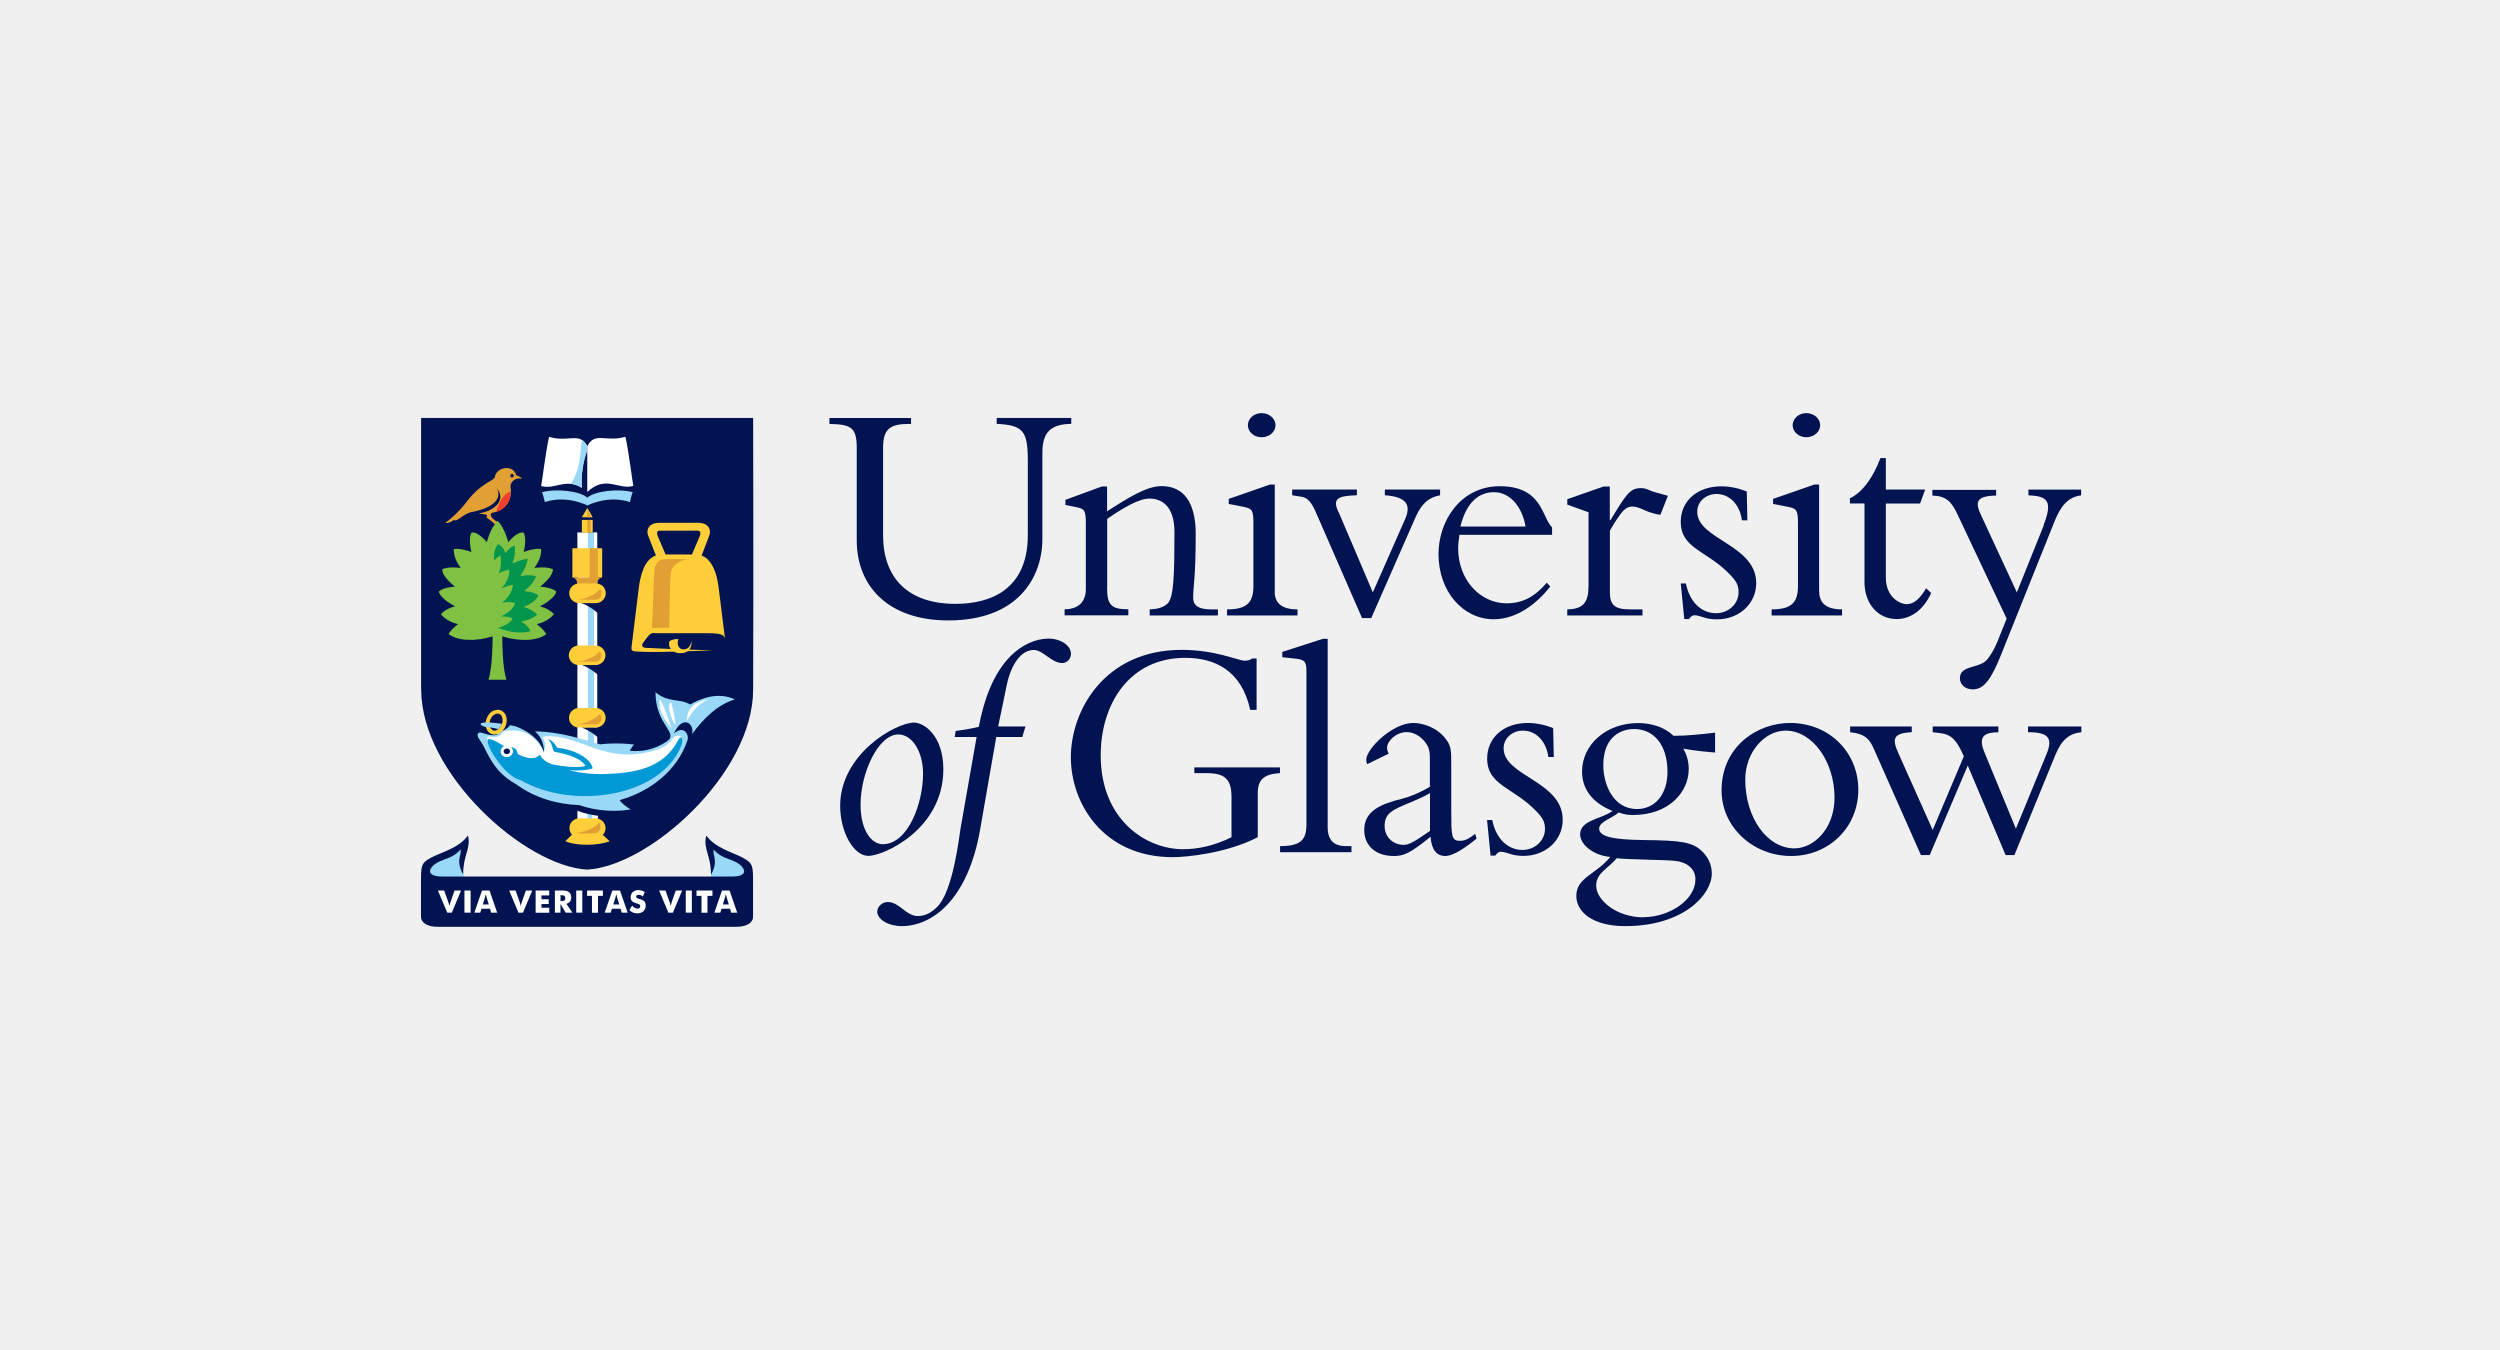
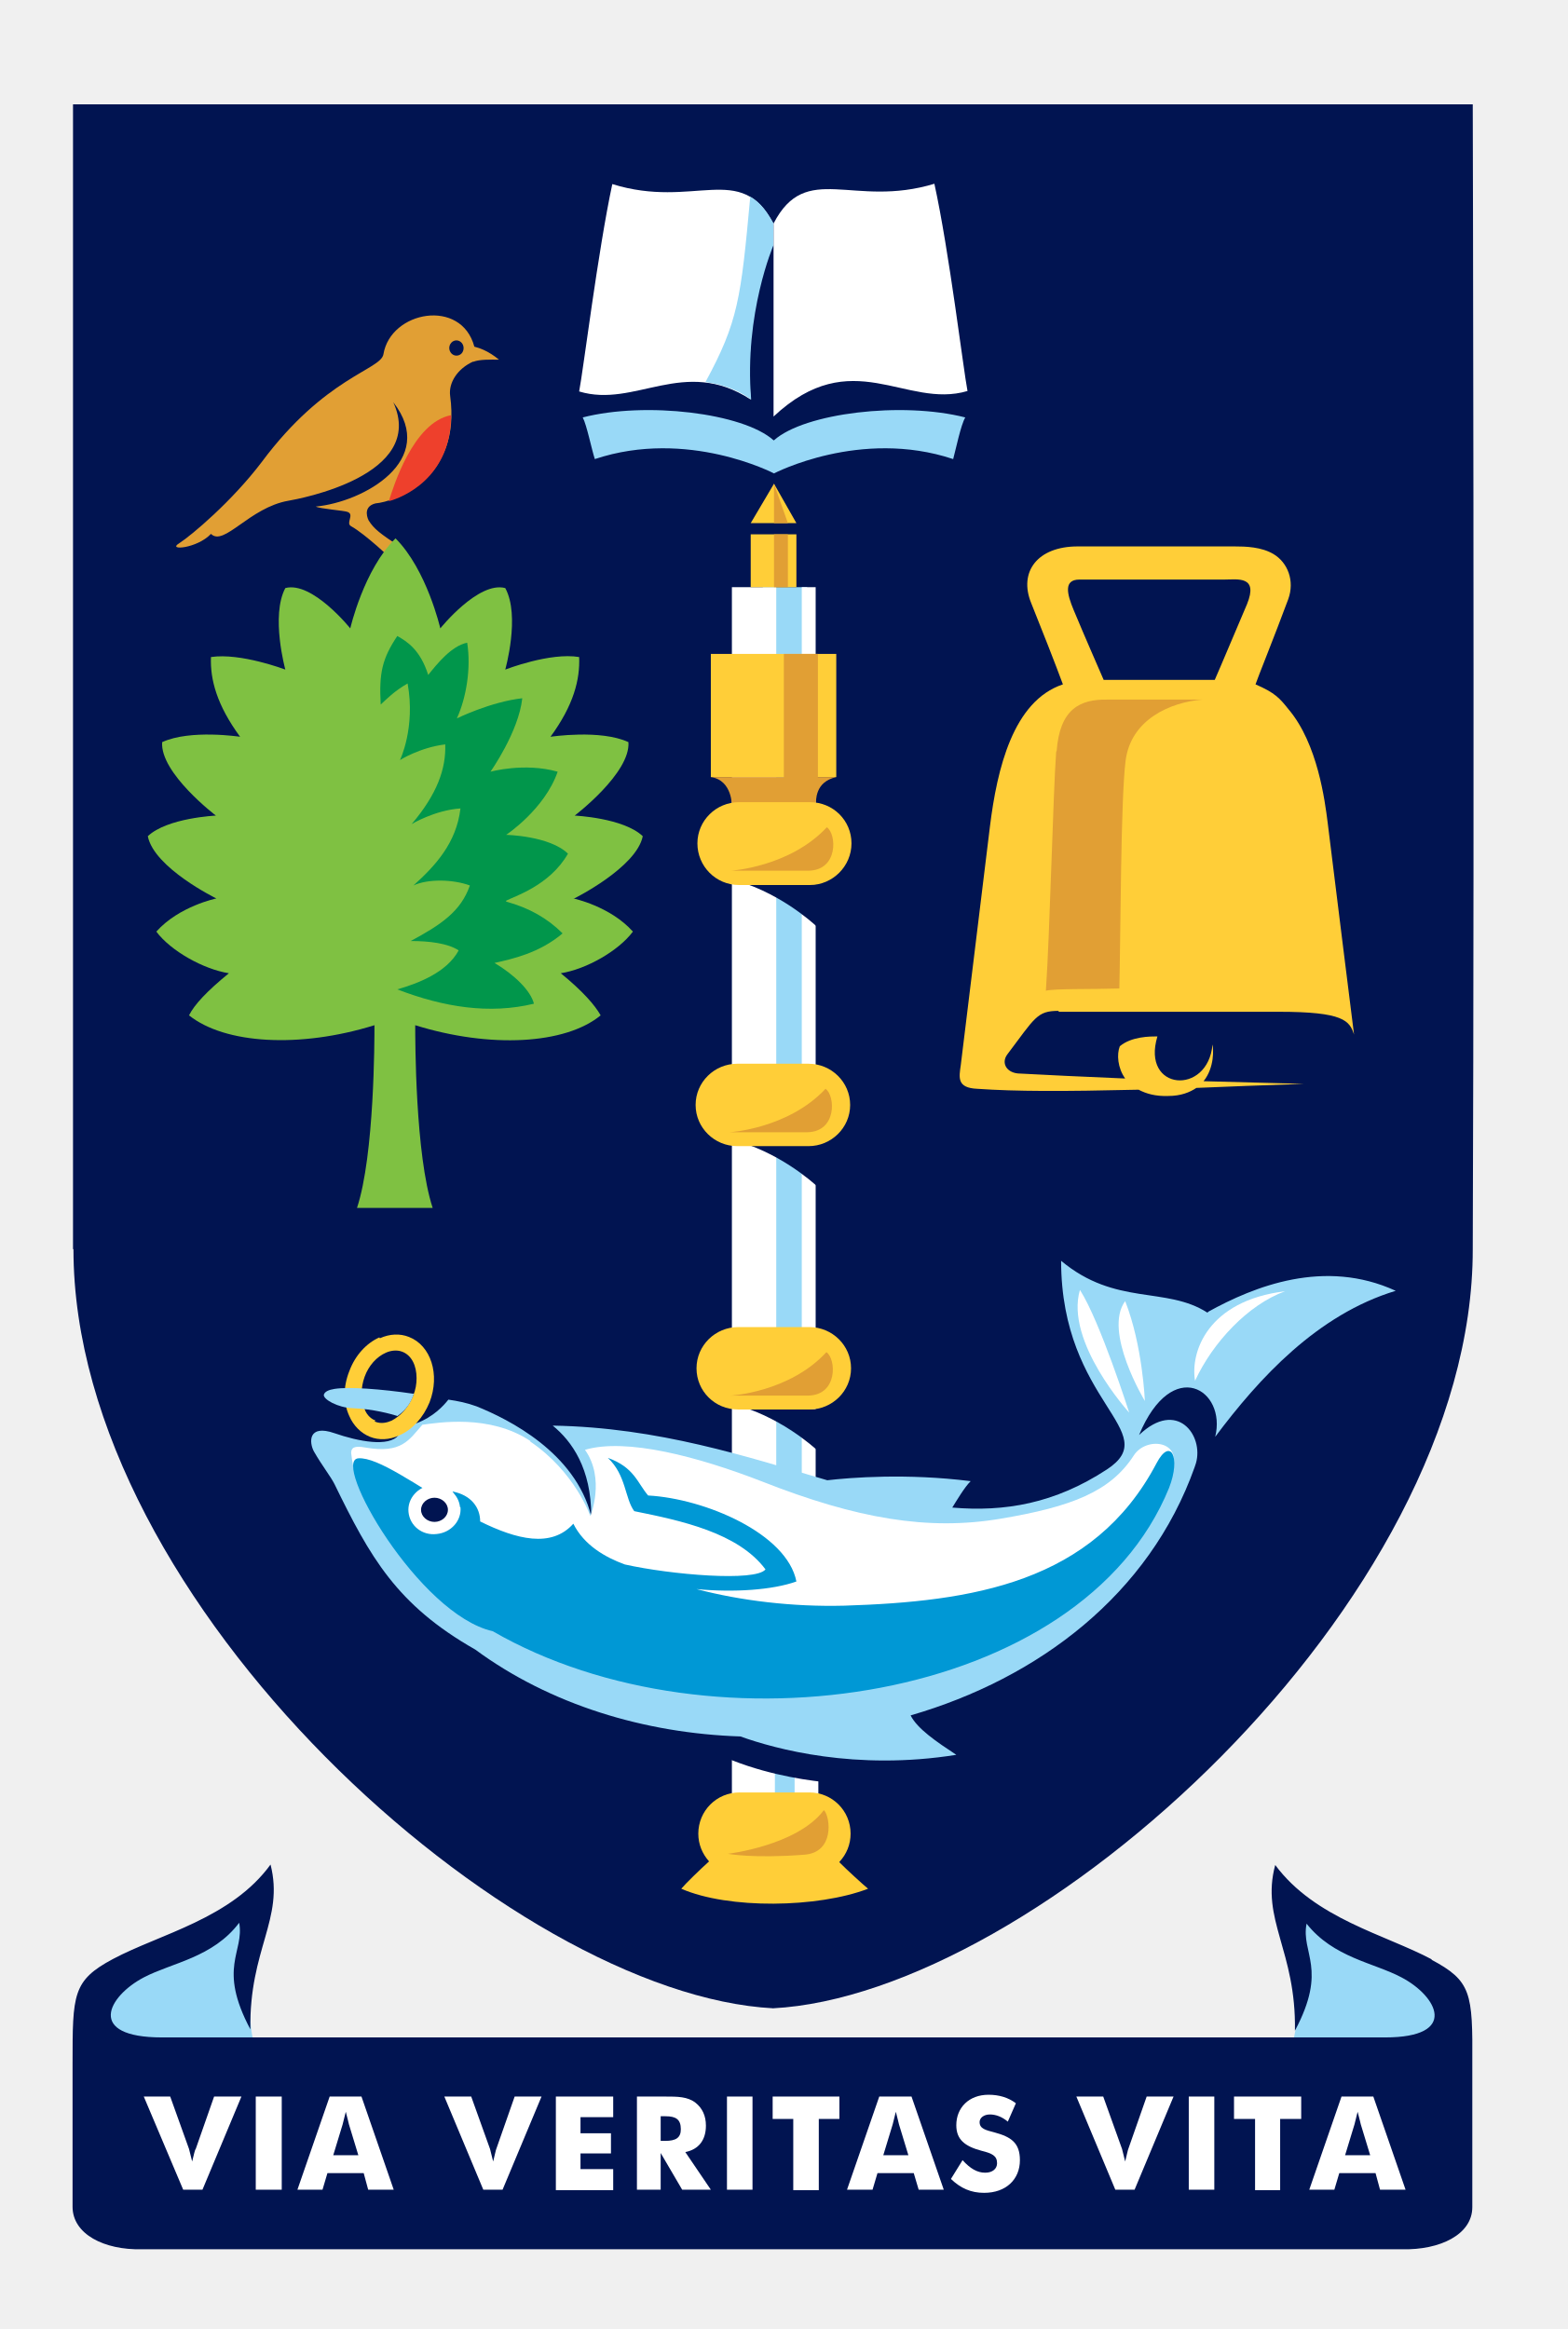
- <svg xmlns="http://www.w3.org/2000/svg" id="Layer_1" version="1.1" viewBox="0 0 235.28 126.98">
+ <svg xmlns="http://www.w3.org/2000/svg" id="Layer_1" version="1.1" viewBox="38 37 35 52">
  <defs>
    <style>
      .st0 {
        fill: none;
      }

      .st1 {
        fill: #e19f34;
      }

      .st2 {
        fill: #7fc142;
      }

      .st3 {
        fill: #ee402c;
      }

      .st4 {
        fill: #01964b;
      }

      .st5 {
        fill: #0098d5;
      }

      .st6 {
        fill: #fff;
      }

      .st7 {
        fill: #011451;
      }

      .st8 {
        fill: #99d9f7;
      }

      .st9 {
        fill: #ffce38;
      }

      .st10 {
        fill: #029048;
      }
    </style>
  </defs>
  <rect class="st0" x=".14" y="-.16" width="235.28" height="126.98" />
  <path class="st7" d="M39.64,64.89c0,7.92,9.78,16.65,15.63,16.95h-.02c5.85-.3,15.64-9.04,15.63-16.95.04-10.75,0-25.56,0-25.56h-31.25v25.56h.01Z" />
  <path class="st7" d="M100.82,39.33v.56c-2,.03-2.72.84-2.72,2.75v8.07c0,3.7-2.36,7.68-8.84,7.68-5.71,0-8.63-3.26-8.63-7.53v-8.72c0-1.91-.54-2.21-2.57-2.24v-.56h7.68v.56h-.27c-1.64,0-2.36.45-2.36,2.18v8.3c0,4.03,2.36,6.45,6.81,6.45,3.38,0,6.81-1.4,6.81-6.48v-6.96c0-2.87-.45-3.37-2.93-3.5v-.56h7.02Z" />
  <path class="st7" d="M104.19,55.31c0,1.64.39,2.03,2,2.03v.57h-6v-.57c1.31,0,2-.72,2-1.88v-6.27c0-1.11-.12-1.32-.9-1.46l-1.02-.21v-.48l3.44-1.26h.48v2.33c2-1.25,3.67-2.36,5.14-2.36,2.03,0,3.2,1.49,3.2,4.48,0,3.97-.21,4.75-.24,5.92-.03.81.45,1.2,1.67,1.2h.66v.57h-6.42v-.57c.86-.03,1.37-.24,1.7-.57.57-.57.63-2.75.63-6.72,0-2.39-1.16-3.14-2.36-3.14-.95,0-2.42.84-3.97,1.91v6.48h-.01Z" />
  <path class="st7" d="M119.96,55.64c0,1.05.57,1.71,2.15,1.71v.57h-6.63v-.57c1.82,0,2.48-.6,2.48-2.18v-6c0-1.17-.15-1.31-.92-1.47l-1.4-.27v-.48l3.88-1.35h.45v10.04h-.01ZM118.73,38.88c.72,0,1.31.51,1.31,1.14s-.59,1.13-1.31,1.13-1.29-.51-1.29-1.13.57-1.14,1.29-1.14Z" />
  <path class="st7" d="M128.19,58.18l-4.33-9.92c-.45-1.05-.84-1.41-1.32-1.5l-.93-.15v-.54h6.09v.54c-1.82.06-2.39.3-1.67,1.7l3.17,7.44,3.04-6.9c.54-1.23.27-2.09-1.91-2.24v-.54h5.2v.54c-1.13.21-1.8.86-2.36,2.18l-4.12,9.38h-.87.01Z" />
  <path class="st7" d="M137.35,50.33c-.06.45-.12.87-.12,1.25,0,3.11,2.18,5.2,4.54,5.2,1.5,0,2.66-.6,3.8-1.94l.33.36c-1.25,1.59-3.14,3.08-5.32,3.08-2.93,0-5.2-2.66-5.2-6.13,0-3.17,2.12-6.39,5.76-6.39,4.03,0,3.94,2.9,4.93,3.88v.69h-8.73.01ZM143.57,49.55c-.33-1.94-1.52-3.23-2.96-3.23-.99,0-2.48.45-3.17,3.23h6.13Z" />
  <path class="st7" d="M151.51,55.73c0,1.22.45,1.62,1.94,1.62h1.13v.57h-7.08v-.57c1.52-.03,2-.66,2-2.24v-6.9l-2-.72v-.51l3.4-1.19h.6v3.17h.06c1.49-2.45,1.85-3.02,2.84-3.02.36,0,.45.03,1.02.27.3.12.84.24,1.55.45l-.71,1.79c-.45-.06-1.02-.21-1.59-.48-.33-.15-.69-.3-1.05-.3-.53,0-.86.36-1.16.78-.39.54-.71,1.05-.95,1.49v5.8h0Z" />
  <path class="st7" d="M158.66,54.9c.36,1.8,1.49,2.81,2.84,2.81,1.2,0,2.12-.9,2.12-1.97,0-.63-.15-1.02-.96-1.82-2.12-2.12-4.48-2.33-4.48-4.81,0-1.97,1.56-3.34,3.82-3.34.81,0,1.64.18,2.39.48l.06,2.72h-.51c-.21-1.52-1.19-2.48-2.39-2.48-.98,0-1.82.69-1.82,1.67,0,2.63,5.55,3.08,5.55,6.72,0,1.94-1.61,3.41-3.7,3.41-.57,0-.98-.09-1.31-.21-.33-.09-.57-.18-.8-.18-.18,0-.36.12-.51.36h-.45l-.33-3.35h.48Z" />
  <path class="st7" d="M171.21,55.64c0,1.05.57,1.71,2.15,1.71v.57h-6.63v-.57c1.82,0,2.48-.6,2.48-2.18v-6c0-1.17-.15-1.31-.93-1.47l-1.41-.27v-.48l3.88-1.35h.45v10.04h.01ZM169.99,38.88c.72,0,1.31.51,1.31,1.14s-.6,1.13-1.31,1.13-1.28-.51-1.28-1.13.57-1.14,1.28-1.14Z" />
  <path class="st7" d="M181.18,46.08l-.48,1.31h-3.22v6.96c0,1.88,1.35,2.51,1.97,2.51.66,0,1.25-.51,1.82-1.5l.48.45c-.72,1.56-1.88,2.45-3.26,2.45-1.76,0-3.02-1.46-3.02-3.47v-7.41h-1.37v-.48c1.17-.57,2.18-1.94,2.87-3.79h.51v2.96h3.7Z" />
  <path class="st7" d="M192.33,49.4c.9-2.27.33-2.72-1.43-2.78v-.54h4.96v.54c-1.22.15-1.91.99-2.48,2.39l-5.08,12.67c-.89,2.21-1.58,3.2-2.63,3.2-.72,0-1.22-.45-1.22-1.05,0-1.22,1.73-.92,2.48-1.67.33-.33.78-1.1,1.02-1.7l.9-2.24-4.63-9.82c-.57-1.22-1.1-1.73-2.36-1.76v-.54h6v.54c-1.82.03-2.03.57-1.43,1.82l3.38,7.29,2.54-6.33-.02-.02Z" />
  <path class="st7" d="M86.06,68.01c.87,0,2.72,1.19,2.72,4.39,0,5.67-5.65,8.15-7.05,8.15s-2.66-2.24-2.66-4.72c0-4.84,5.2-7.83,6.99-7.83h0ZM84.54,69.12c-1.88,0-3.55,3.61-3.55,6.6,0,2.51,1.07,3.73,2.09,3.73,2.39,0,3.79-3.88,3.79-6.63,0-2.09-1.02-3.7-2.33-3.7Z" />
  <path class="st7" d="M89.85,69.36l.09-.57c.72-.09,1.43-.21,2.18-.39.45-2.45,1.34-5.02,3.02-6.69,1.05-1.04,2.36-1.61,3.53-1.61s2.12.66,2.12,1.43c0,.48-.36.87-.84.87-.98,0-1.79-1.23-2.66-1.23-1.17,0-2.12,1.31-2.54,3.29l-.81,3.91h2.57l-.3.99h-2.45l-1.52,8.72c-1.17,6.69-4.57,9.08-7.38,9.08-1.25,0-2.3-.63-2.3-1.37,0-.48.48-.9.99-.9,1.1,0,1.7,1.32,2.84,1.32.69,0,1.28-.33,1.82-.87,1.49-1.49,2.06-6.6,2.18-7.32l1.52-8.66s-2.06,0-2.06,0Z" />
  <path class="st7" d="M118.37,78.79c-2.96,1.53-6.75,1.88-8,1.88-6.54,0-9.59-5.05-9.59-9.41s3.14-10.1,10.43-10.1c3.2,0,5.32,1.02,5.94,1.02.27,0,.51-.06.69-.21h.42v4.84h-.6c-.81-3.73-3.35-4.9-6.12-4.9-5.26,0-7.95,4.36-7.95,9.17,0,6.12,4.3,8.84,7.74,8.84,1.37,0,2.9-.3,4.57-1.13v-3.76c0-1.7-.6-2.27-2.39-2.27h-1.11v-.54h8.06v.54c-1.49.09-2.09.6-2.09,1.88v4.15Z" />
  <path class="st7" d="M124.95,77.84c0,1.22.57,1.79,1.73,1.79h.51v.57h-6.72v-.57c1.91,0,2.48-.57,2.48-2v-14.43c0-.84-.09-1.1-.93-1.2l-1.34-.15v-.5l3.82-1.23h.45v17.71h0Z" />
  <path class="st7" d="M128.67,71.93c-.06-.18-.09-.27-.09-.42,0-1.05,2.48-3.47,4.42-3.47.9,0,2.3.42,3.13,1.59.45.63.45,1.01.45,2.57v4c0,2.39,0,2.93.78,2.93.33,0,.72-.03,1.46-.66l.15.45c-1.61,1.31-2.45,1.64-2.96,1.64-1.22,0-1.34-1.35-1.37-1.82-2.06,1.7-2.66,1.82-3.47,1.82-1.73,0-2.78-.99-2.78-2.45,0-1.82,1.61-2.45,3.52-2.93.63-.15,1.61-.51,2.66-1.14v-2.36c0-.84,0-1.32-.51-1.91-.39-.48-1.01-.87-1.67-.87-.99,0-1.85.84-1.85,1.46,0,.18.03.3.15.57l-2.03.99h0ZM134.58,74.64c-.57.33-1.05.54-1.76.84-1.82.75-2.51,1.05-2.51,2.27,0,1.07.86,1.76,1.76,1.76.48,0,.84-.15,2.51-1.31v-3.56Z" />
  <path class="st7" d="M140.44,77.18c.36,1.79,1.49,2.81,2.84,2.81,1.19,0,2.12-.9,2.12-1.97,0-.63-.15-1.02-.96-1.82-2.12-2.12-4.48-2.33-4.48-4.81,0-1.97,1.55-3.35,3.82-3.35.8,0,1.64.18,2.39.48l.06,2.72h-.51c-.21-1.52-1.19-2.48-2.39-2.48-.99,0-1.82.69-1.82,1.67,0,2.63,5.56,3.08,5.56,6.72,0,1.94-1.61,3.4-3.7,3.4-.57,0-.99-.09-1.32-.21-.33-.09-.57-.18-.81-.18-.18,0-.36.12-.51.36h-.45l-.33-3.35h.49Z" />
  <path class="st7" d="M161.41,70.82c-.45-.03-1.85-.15-2.99-.36.18.33.51.96.51,1.91,0,2.21-1.91,4.33-5.23,4.33-.57,0-.84-.06-1.38-.24-.48.51-1.82.84-1.82,1.52,0,.75,1.28,1.05,4.27,1.08,3.38.03,4.54.18,5.44,1.08.72.72.89,1.46.89,2.09,0,1.94-2.63,4.93-8.15,4.93-3.11,0-4.6-1.37-4.6-2.84,0-1.73,1.82-2,3.2-3.67-1.61-.15-2.84-1.17-2.84-2.12,0-1.37,2-1.43,3.05-2.21-1.82-.72-2.87-2-2.87-3.7,0-2.57,2.3-4.57,5.26-4.57,1.37,0,2.54.42,3.35,1.2,1.34,0,2.6-.15,3.91-.3v1.88h0ZM154.63,86.32c2.54,0,4.93-1.67,4.93-3.55,0-1.1-.92-1.67-2-1.76-.78-.09-4.54-.12-5.4-.24-.84.98-1.94,1.4-1.94,2.57,0,1.41,1.97,2.99,4.42,2.99h0ZM153.79,68.61c-1.14,0-2.9.63-2.9,3.41,0,1.76.9,4.12,3.17,4.12,1.73,0,2.87-1.43,2.87-3.5,0-2.57-1.31-4.03-3.14-4.03Z" />
  <path class="st7" d="M168.47,68.04c3.64,0,6.42,2.72,6.42,6.28s-2.78,6.24-6.33,6.24-6.54-2.69-6.54-6.18c0-4.12,3.35-6.34,6.45-6.34ZM168.89,79.84c1.76,0,3.76-1.79,3.76-4.78,0-3.4-2.09-6.3-4.6-6.3-1.97,0-3.8,2.03-3.8,4.6,0,3.61,2.06,6.48,4.63,6.48h.01Z" />
  <path class="st7" d="M188.75,80.47l-3.56-8.42-3.58,8.42h-.83l-4.45-10.04c-.42-.93-.84-1.37-2.21-1.52v-.54h5.8v.54c-1.76.09-1.88.6-1.25,2l3.22,7.2,2.93-6.93c-.66-1.52-1.17-2.06-2.21-2.18l-.72-.09v-.54h6.18v.54c-1.46.03-1.91.48-1.28,1.97l2.93,7.11,2.87-6.99c.66-1.58.15-2.09-1.73-2.09v-.54h5.02v.54c-1.13.12-1.85.69-2.45,2.15l-3.85,9.41h-.83Z" />
  <rect class="st8" x="55.03" y="50.11" width=".99" height="27.52" />
  <path class="st9" d="M61.64,59.59h4.91c1.45,0,1.58.2,1.68.51-.06-.48-.37-2.95-.59-4.74-.06-.47-.22-1.75-.87-2.52-.2-.25-.3-.37-.74-.56.03-.1.43-1.09.73-1.9.15-.41-.01-.82-.33-1.01-.27-.16-.62-.17-.87-.17h-3.5c-.9,0-1.32.57-1.04,1.26.21.52.56,1.41.71,1.82-1.11.37-1.47,1.88-1.63,3.18-.27,2.2-.63,5.14-.65,5.32-.04.28-.09.51.37.53.87.06,1.89.06,3.6.02.17.09.38.15.66.14.28,0,.48-.08.63-.18.7-.03,1.49-.06,2.4-.09-.8-.02-1.55-.04-2.24-.06.25-.31.22-.73.2-.82-.1,1.15-1.6,1.04-1.23-.18-.16,0-.58,0-.84.22-.07.18-.05.48.12.72-.97-.04-1.77-.08-2.34-.11-.3,0-.44-.23-.29-.43.62-.82.66-.97,1.14-.97M62.09,49.94h3.25c.29,0,.76-.09.5.55-.24.56-.57,1.35-.72,1.69h-2.48c-.16-.37-.39-.89-.67-1.56-.15-.36-.23-.68.13-.68h0Z" />
  <path class="st6" d="M55.3,77.51c0,.32-.22.59-.48.59s-.48-.26-.48-.59v-2.73c0-.32.22-.58.48-.58s.48.26.48.58v2.73" />
  <path class="st1" d="M48.56,45.08c.15-.06.38-.05.58-.05-.23-.19-.43-.26-.55-.29-.29-1.09-1.87-.8-2.03.17-.06.35-1.3.5-2.72,2.41-.66.87-1.56,1.63-1.84,1.81-.28.17.4.12.71-.21.29.29.86-.59,1.73-.74.23-.04,3.09-.56,2.34-2.2,1.01,1.3-.67,2.23-1.73,2.33.09.05.64.09.71.12.16.06-.05.25.08.32.31.17.92.75.92.75,0,0,.35-.12.19-.28-.47-.31-.6-.41-.72-.6,0,0-.16-.3.15-.38.45-.04,1.92-.56,1.67-2.4-.04-.29.16-.61.52-.77" />
  <path class="st7" d="M48.35,44.77c0,.1-.07.17-.16.17s-.16-.08-.16-.17.07-.17.16-.17.16.08.16.17" />
  <rect class="st6" x="55.74" y="74.1" width=".53" height="3.87" />
  <path class="st9" d="M56.74,78.57c.16-.17.25-.39.25-.63,0-.51-.41-.92-.92-.92h-1.56c-.51,0-.92.41-.92.92,0,.24.09.45.24.62-.19.17-.53.5-.62.61,1.05.46,3.05.43,4.17,0-.11-.09-.47-.42-.63-.58" />
  <path class="st8" d="M55.27,46.83s0,.02,0,0c-.68-.61-2.86-.87-4.26-.51.09.17.2.72.27.93,2.07-.69,4,.32,4,.32v-.02.02s1.93-1.01,4-.32c.06-.22.17-.76.27-.93-1.41-.36-3.59-.1-4.27.51" />
  <rect class="st6" x="55.9" y="50.11" width=".31" height="21.33" />
  <rect class="st6" x="54.34" y="50.11" width=".99" height="19.79" />
  <path class="st7" d="M56.28,57.72c.06-.23.09-.8,0-.98h-1.6c.96.35,1.6.99,1.6.99" />
  <path class="st7" d="M52.81,75.34c.55.08,3.52.22,3.52.22l.48,1.26s-2.59-.07-4.01-1.48" />
  <path class="st8" d="M64.96,66.31c-.93-.6-2.05-.14-3.27-1.16,0,3.18,2.32,3.81,1.02,4.66-1.16.76-2.28.95-3.45.85.1-.16.27-.45.41-.59-1.43-.18-2.68-.08-3.2-.02-1.78-.52-3.76-1.18-6.13-1.22.43.35.86.96.86,2.02-.36-1.42-1.84-2.16-2.56-2.45-.22-.08-.42-.12-.63-.15-.11.14-.34.39-.72.53-.22-.12-.4.09-.37.16,0,.03,0,.07-.02.1-.21.28-.91.14-1.43-.04-.6-.21-.57.21-.46.41.19.33.37.55.46.73.79,1.62,1.38,2.69,3.14,3.69,1.67,1.23,3.78,1.87,5.92,1.94.78.28,2.57.77,4.82.41-.44-.29-.87-.58-1.02-.88,2.86-.83,5.33-2.7,6.34-5.54.01-.03.02-.06.03-.09.18-.62-.42-1.44-1.27-.63.74-1.78,1.96-1.01,1.7.04.98-1.31,2.28-2.73,4.03-3.26-1.59-.73-3.16-.1-4.19.47" />
  <path class="st7" d="M56.31,63.54c.07-.23.09-.81,0-.98h-1.6c.96.35,1.6.99,1.6.99" />
  <path class="st9" d="M56.98,61.67c0,.51-.42.92-.93.92h-1.59c-.51,0-.93-.41-.93-.92s.42-.92.93-.92h1.59c.51,0,.93.41.93.92" />
  <path class="st1" d="M56.02,62.28h-1.73s1.31-.08,2.14-.97c.22.15.26.96-.41.97" />
  <path class="st7" d="M56.32,69.44c.07-.23.09-.81,0-.98h-1.6c.96.35,1.6.99,1.6.99" />
  <path class="st9" d="M57,67.55c0,.51-.42.92-.93.92h-1.59c-.52,0-.93-.41-.93-.92s.42-.92.93-.92h1.59c.51,0,.93.41.93.92" />
  <path class="st1" d="M56.04,68.16h-1.73s1.31-.07,2.14-.97c.22.15.26.96-.41.97" />
  <rect class="st9" x="53.87" y="51.6" width="2.8" height="2.75" />
  <path class="st1" d="M56.67,54.35c-.48.11-.45.51-.46.66h-1.87s.02-.59-.47-.66h2.8Z" />
  <rect class="st1" x="55.5" y="51.6" width=".76" height="2.79" />
  <path class="st9" d="M46.47,66.86c-.29.13-.54.4-.67.75-.14.35-.14.71,0,1.01.09.21.26.38.46.46s.43.07.65-.03c.3-.13.54-.4.68-.74.24-.62.03-1.27-.46-1.46-.2-.08-.43-.07-.65.03M46.39,68.72c-.14-.05-.22-.17-.25-.26-.09-.2-.09-.47,0-.72s.27-.45.48-.54c.09-.04.23-.07.36-.02.21.08.32.31.32.59,0,.13-.02.26-.08.4-.1.25-.28.45-.48.55-.09.04-.23.08-.37.02v-.02Z" />
  <path class="st8" d="M46.89,68.62c-.16-.05-.55-.16-1.02-.18-.33-.01-.66-.2-.64-.3.02-.07.11-.11.24-.13.32-.05,1.02,0,1.77.11-.06.18-.16.35-.36.49" />
  <path class="st3" d="M48.07,46.27c0,1.4-1.08,1.84-1.39,1.92.1-.31.54-1.76,1.39-1.92" />
  <path class="st9" d="M57.01,55.83c0,.51-.42.93-.93.93h-1.58c-.52,0-.93-.42-.93-.93s.42-.92.93-.92h1.58c.52,0,.93.41.93.92" />
  <path class="st1" d="M56.05,56.44c-.93,0-1.73,0-1.73,0,0,0,1.31-.08,2.14-.97.22.15.26.96-.41.97" />
  <path class="st6" d="M49.83,69.18c1.01.68,1.35,1.67,1.35,1.67,0,0,.34-.83-.12-1.48.92-.27,2.52.15,3.96.71,2.11.83,3.7,1.1,5.31.83s2.46-.61,2.98-1.41c.27-.43,1.09-.34.86.31-.23.65-1.23,2.49-3.11,2.99-1.89.5-5,1.35-9.6.2-1.23-.31-4.12-1.08-5.31-2.6-.24-.3-.3-.87-.31-.96,0-.11.06-.17.32-.12.81.14.97-.17,1.27-.51.33-.04,1.5-.25,2.42.37" />
  <path class="st5" d="M63.82,69.67c-1.41,2.68-4.13,3.09-6.97,3.18-1.15.03-2.31-.11-3.3-.37.84.08,1.7.02,2.23-.17-.21-1.07-2.04-1.85-3.31-1.92-.24-.28-.31-.63-.9-.84.41.38.38.91.59,1.19,1.04.21,2.32.48,2.93,1.3-.22.28-2.11.12-3.14-.11-.44-.16-.91-.43-1.15-.91-.49.55-1.27.35-2.08-.05,0-.31-.2-.59-.62-.67.09.14.11.28.11.39-.91-.52-1.77-1.16-2.21-1.13-.62.05,1.35,3.49,3,3.86,4.92,2.84,13.15,1.59,15.1-3.2.27-.69.03-1.14-.28-.55Z" />
  <path class="st6" d="M48.28,70.65c.03.3-.21.57-.53.6-.32.04-.6-.18-.63-.49-.03-.3.21-.57.52-.6.32-.03.6.19.63.49" />
  <path class="st7" d="M48,70.71c0,.15-.14.27-.3.27s-.3-.12-.3-.27.14-.27.3-.27.3.12.3.27" />
  <path class="st6" d="M62.11,65.8c-.34,1.16,1.1,2.74,1.1,2.74,0,0-.65-2.04-1.1-2.74" />
  <path class="st6" d="M63.12,66.05c-.5.68.44,2.23.44,2.23,0,0-.05-1.24-.44-2.23" />
  <path class="st6" d="M64.68,67.83c.39-.85,1.18-1.7,2.01-2-1.73.21-2.12,1.36-2.01,2" />
  <path class="st6" d="M55.27,42c-.73-1.41-1.77-.32-3.6-.89-.32,1.49-.65,4.17-.74,4.63,1.25.38,2.34-.79,3.83.18-.16-1.93.46-3.53.46-3.53,0,0,.02-.24.04-.38" />
  <path class="st8" d="M55.27,41.99c-.14-.25-.28-.46-.52-.6-.21,2.29-.27,2.79-1,4.14.45.06.79.22,1.02.39-.16-1.93.5-3.45.5-3.45v-.48Z" />
  <path class="st6" d="M58.87,41.1c-1.83.56-2.87-.52-3.6.89v4.31c1.75-1.64,2.95-.16,4.33-.57-.09-.46-.41-3.13-.74-4.63" />
  <rect class="st9" x="54.76" y="48.93" width="1.02" height="1.18" />
  <polygon class="st9" points="55.28 47.8 55.78 48.68 54.76 48.68 55.28 47.8" />
  <path class="st10" d="M46.74,51.28h0" />
  <path class="st2" d="M50.82,57.06s1.39-.69,1.53-1.39c-.43-.41-1.52-.46-1.52-.46,0,0,1.25-.95,1.2-1.64-.62-.29-1.74-.12-1.74-.12.52-.71.66-1.28.64-1.78-.65-.11-1.65.28-1.65.28,0,0,.34-1.2,0-1.82-.6-.16-1.45.9-1.45.9,0,0-.3-1.31-1-2.01-.71.7-1.01,2.01-1.01,2.01,0,0-.85-1.06-1.45-.9-.33.62,0,1.82,0,1.82,0,0-1-.38-1.66-.28-.02.5.13,1.07.65,1.78,0,0-1.11-.17-1.74.12-.05.69,1.2,1.64,1.2,1.64,0,0-1.09.05-1.52.46.14.71,1.53,1.39,1.53,1.39,0,0-.83.17-1.34.74.32.43,1.05.84,1.62.93-.49.4-.77.7-.89.94.8.64,2.47.74,4.14.22,0,.32,0,2.9-.39,4.08h1.69c-.39-1.18-.39-3.76-.39-4.08,1.67.52,3.35.43,4.14-.22-.13-.23-.4-.54-.89-.94.57-.09,1.29-.5,1.61-.93-.51-.57-1.33-.74-1.33-.74" />
  <path class="st4" d="M49.3,57.11c.16-.09.97-.33,1.38-1.05-.41-.4-1.38-.42-1.38-.42,0,0,.86-.57,1.15-1.41-.74-.21-1.5,0-1.5,0,0,0,.63-.89.71-1.64-.71.08-1.46.45-1.46.45.21-.46.32-1.12.23-1.69-.35.07-.67.47-.87.72-.18-.57-.48-.75-.69-.87-.34.51-.41.83-.37,1.53.12-.11.3-.3.6-.47.18.99-.17,1.71-.17,1.71,0,0,.44-.28,1.01-.35.02.54-.18,1.11-.75,1.78,0,0,.51-.31,1.09-.35-.09.77-.56,1.28-1.05,1.72.32-.15.88-.14,1.26,0-.2.58-.65.88-1.32,1.24.41,0,.83.05,1.07.21-.27.5-.92.74-1.37.87,1.04.4,2.06.56,3.05.32-.07-.29-.44-.65-.88-.91.4-.09,1-.22,1.52-.66-.34-.34-.75-.57-1.26-.71" />
  <g>
    <path class="st8" d="M43.7,79.61c.24.79-.39,2.32.05,3.2-.38-.01-2.82.43-3.18.12-.36-.32-1.3-.99-.36-1.5.95-.51,3.35-1.43,3.48-1.81" />
    <path class="st8" d="M66.95,79.53c.28,2.53-.15,2.81-.12,3.54.24.06,2.17.46,2.86.1.68-.37,1.16-1.27.84-1.63-.32-.37-1.89-1.37-2.53-1.48-.63-.11-.88-.34-1.05-.53" />
    <path class="st7" d="M69.97,80.75c-1.05-.56-2.61-.91-3.5-2.11-.33,1.22.47,1.91.44,3.7.74-1.39.13-1.73.26-2.39.6.76,1.5.87,2.12,1.2.8.42,1.29,1.34-.37,1.34h-27.3c-1.71,0-1.21-.92-.41-1.34.63-.33,1.54-.44,2.13-1.22.12.66-.49.99.25,2.38-.03-1.79.76-2.46.45-3.68-.88,1.21-2.47,1.55-3.52,2.11-.9.48-.9.79-.9,2.33v3.2c0,.61.7.97,1.55.95h28.13c.85.02,1.57-.33,1.57-.94v-3.21c.01-1.58-.02-1.84-.92-2.32" />
    <path class="st6" d="M41.2,83.81h.6l.42,1.17s.03.12.07.28c.04-.16.06-.26.08-.28l.41-1.17h.61l-.87,2.08h-.43l-.88-2.08" />
    <rect class="st6" x="43.71" y="83.81" width=".58" height="2.08" />
    <path class="st6" d="M45.36,83.81h.71l.72,2.08h-.57l-.1-.37h-.81l-.11.37h-.56l.72-2.08M46,85.12l-.21-.69s-.03-.13-.07-.28c-.04.15-.06.25-.07.28l-.21.69h.57-.01Z" />
    <path class="st6" d="M47.92,83.81h.6l.42,1.17s.03.12.07.28c.04-.16.06-.26.07-.28l.41-1.17h.6l-.87,2.08h-.43l-.87-2.08" />
    <polyline class="st6" points="50.41 83.81 51.69 83.81 51.69 84.27 50.96 84.27 50.96 84.63 51.64 84.63 51.64 85.08 50.96 85.08 50.96 85.43 51.69 85.43 51.69 85.9 50.41 85.9 50.41 83.81" />
    <path class="st6" d="M52.21,83.81h.63c.29,0,.51,0,.69.14.15.12.23.29.23.51,0,.32-.16.53-.46.59l.57.84h-.64l-.48-.82v.82h-.53v-2.08M52.85,84.8c.24,0,.35-.07.35-.26,0-.22-.11-.29-.34-.29h-.11v.55h.11,0Z" />
    <rect class="st6" x="54.23" y="83.81" width=".57" height="2.08" />
    <polyline class="st6" points="55.71 84.31 55.25 84.31 55.25 83.81 56.74 83.81 56.74 84.31 56.28 84.31 56.28 85.9 55.71 85.9 55.71 84.31" />
    <path class="st6" d="M57.64,83.81h.71l.72,2.08h-.56l-.11-.37h-.81l-.11.37h-.57l.72-2.08M58.28,85.12l-.21-.69s-.03-.13-.07-.28c-.04.15-.06.25-.07.28l-.21.69h.57-.01Z" />
    <path class="st6" d="M60,85.51c.16,0,.26-.09.26-.21,0-.17-.11-.22-.35-.28-.37-.1-.56-.25-.56-.57,0-.39.28-.68.72-.68.23,0,.44.06.61.19l-.18.41c-.13-.11-.27-.16-.4-.16-.14,0-.23.08-.23.17,0,.15.14.18.33.23.37.1.57.23.57.62,0,.43-.31.73-.8.73-.29,0-.52-.1-.74-.31l.26-.42c.17.19.33.28.5.28" />
    <path class="st6" d="M62.03,83.81h.6l.42,1.17s.03.12.07.28c.04-.16.06-.26.07-.28l.41-1.17h.6l-.87,2.08h-.43l-.87-2.08" />
    <rect class="st6" x="64.54" y="83.81" width=".57" height="2.08" />
    <polyline class="st6" points="66.02 84.31 65.55 84.31 65.55 83.81 67.05 83.81 67.05 84.31 66.58 84.31 66.58 85.9 66.02 85.9 66.02 84.31" />
    <path class="st6" d="M67.95,83.81h.71l.72,2.08h-.57l-.1-.37h-.81l-.11.37h-.56l.72-2.08M68.59,85.12l-.21-.69s-.03-.13-.07-.28c-.04.15-.06.25-.07.28l-.21.69h.56Z" />
  </g>
  <path class="st1" d="M56.4,77.42c.14.16.23.94-.44.99-1.15.09-1.71-.02-1.71-.02,0,0,1.54-.18,2.14-.97" />
  <path class="st1" d="M61.59,53.77c.07-.94.52-1.16,1.13-1.15.34,0,.86,0,2.12,0-.71.06-1.59.44-1.71,1.36-.11.86-.11,3.82-.14,5.09-.62.02-1.45,0-1.64.05.09-1.31.16-4.4.23-5.34" />
  <rect class="st1" x="55.28" y="48.93" width=".31" height="1.18" />
  <polygon class="st1" points="55.59 48.68 55.28 47.8 55.28 48.68 55.59 48.68" />
</svg>
